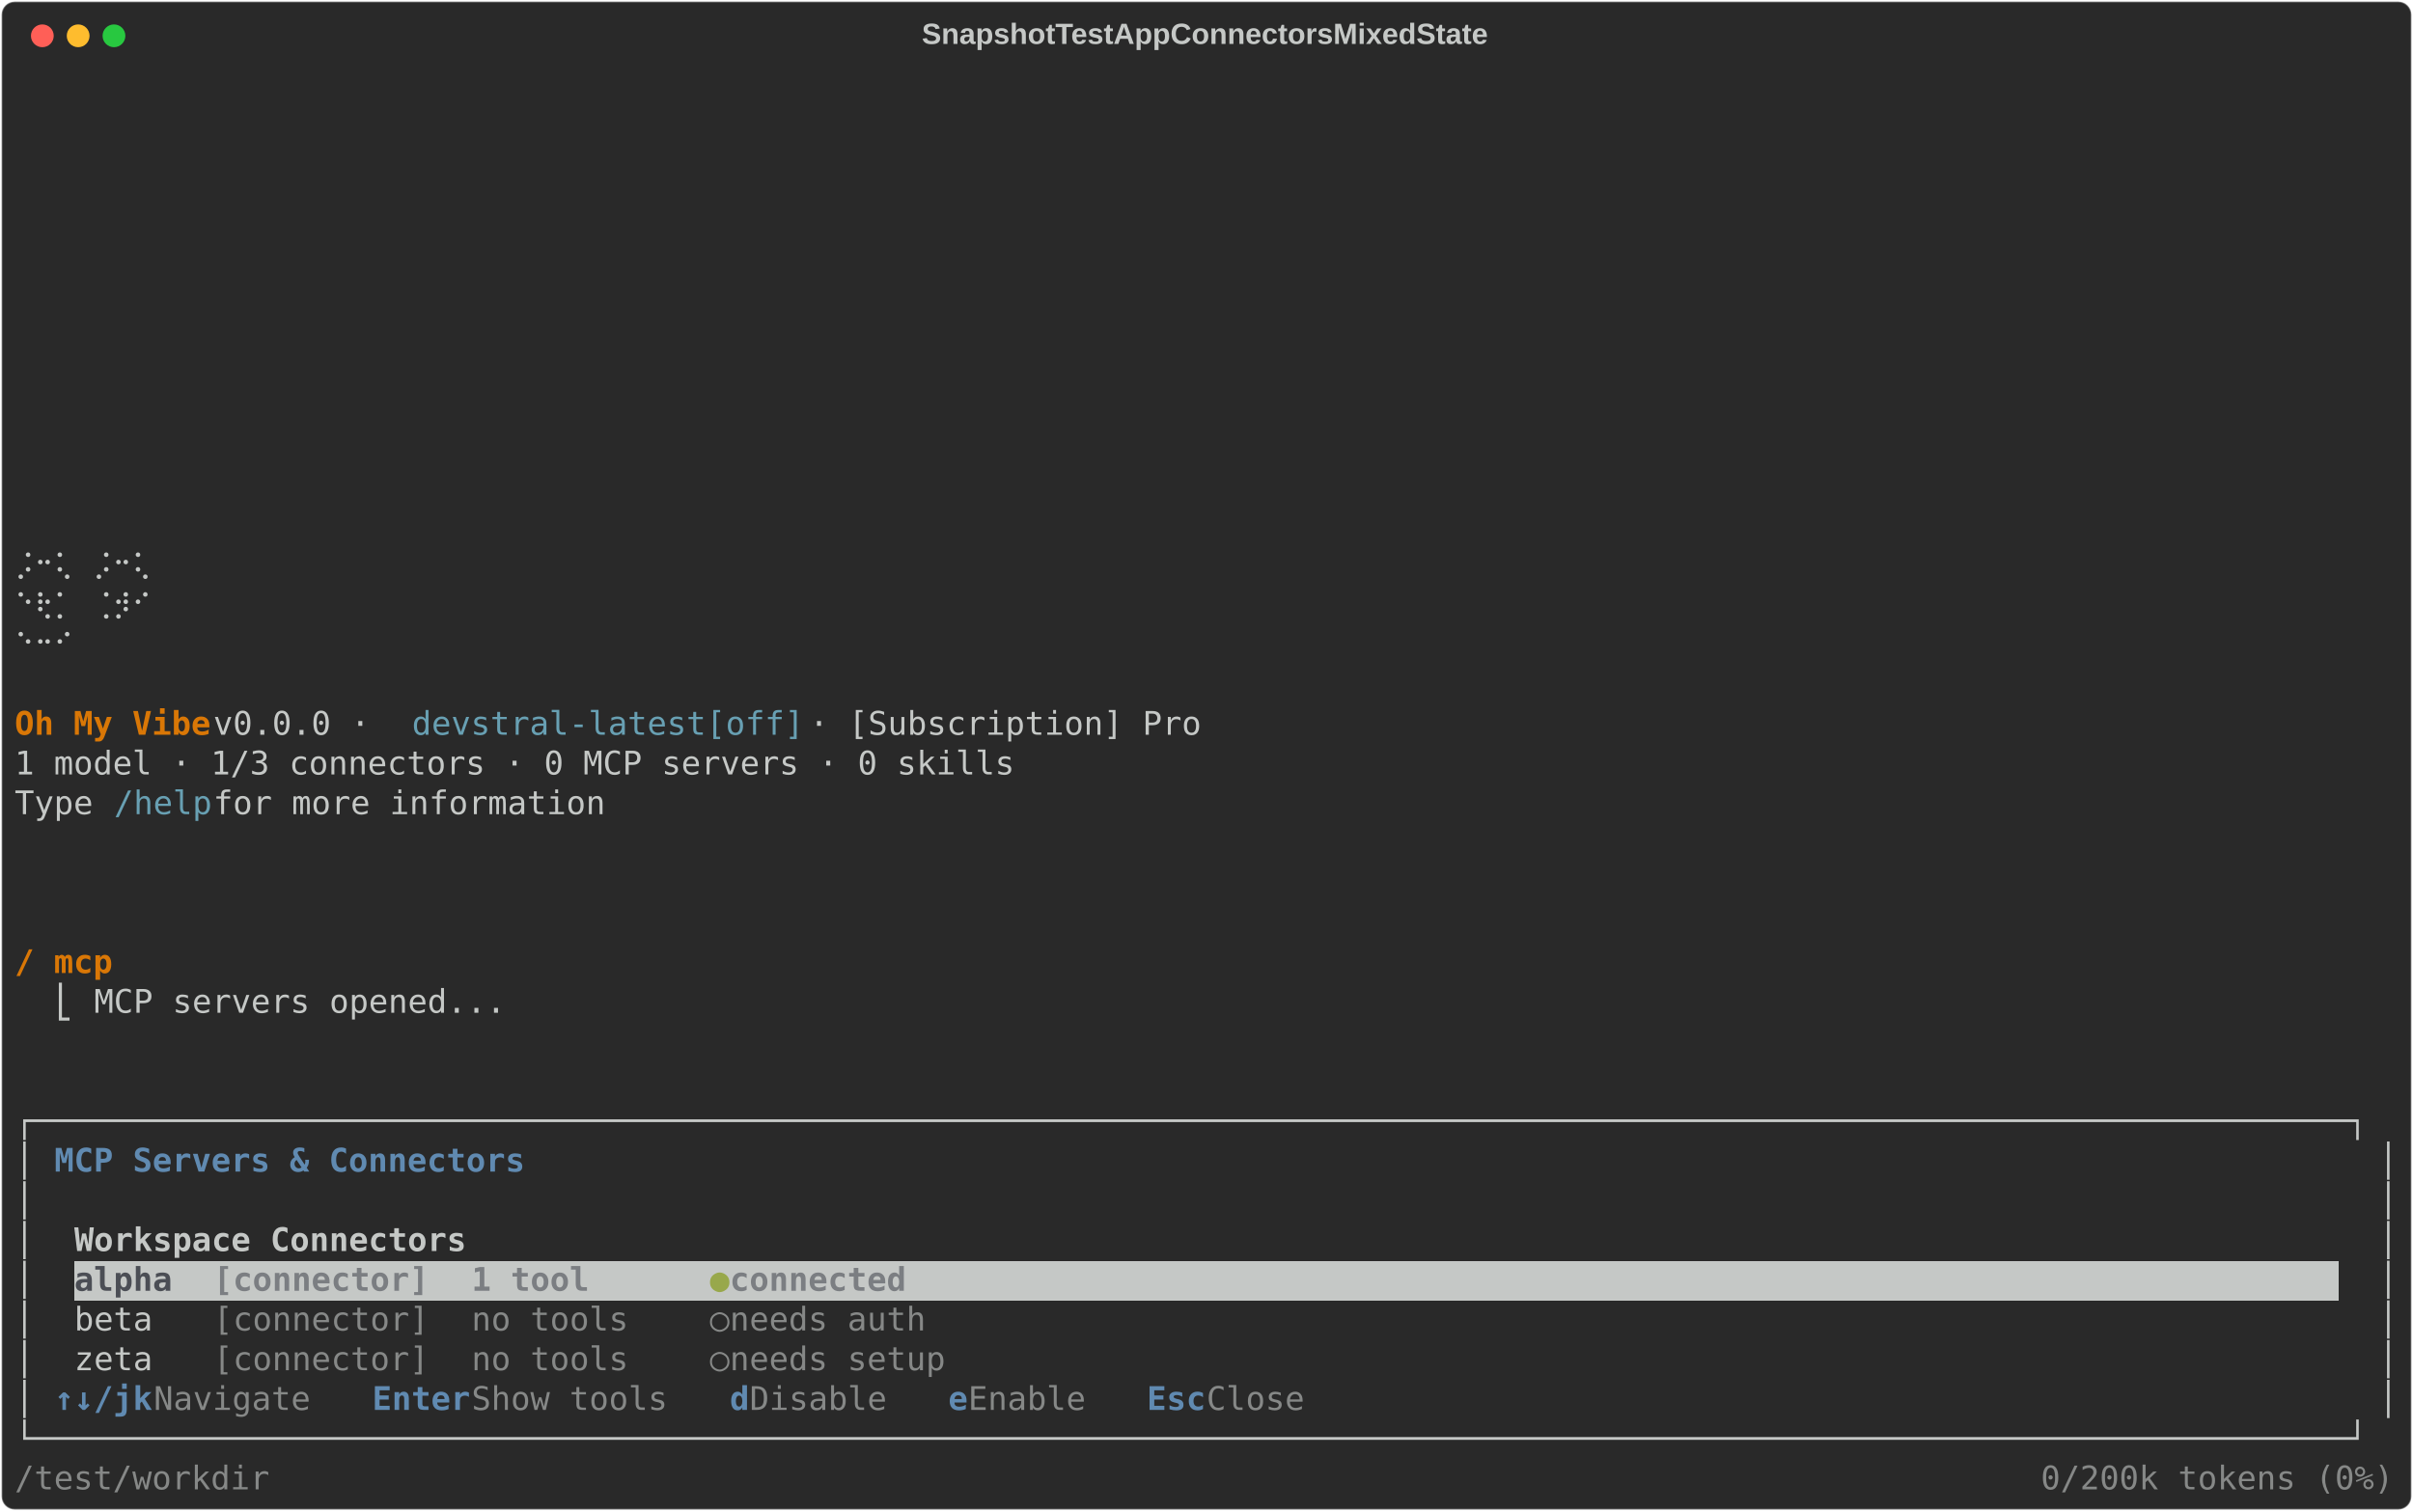
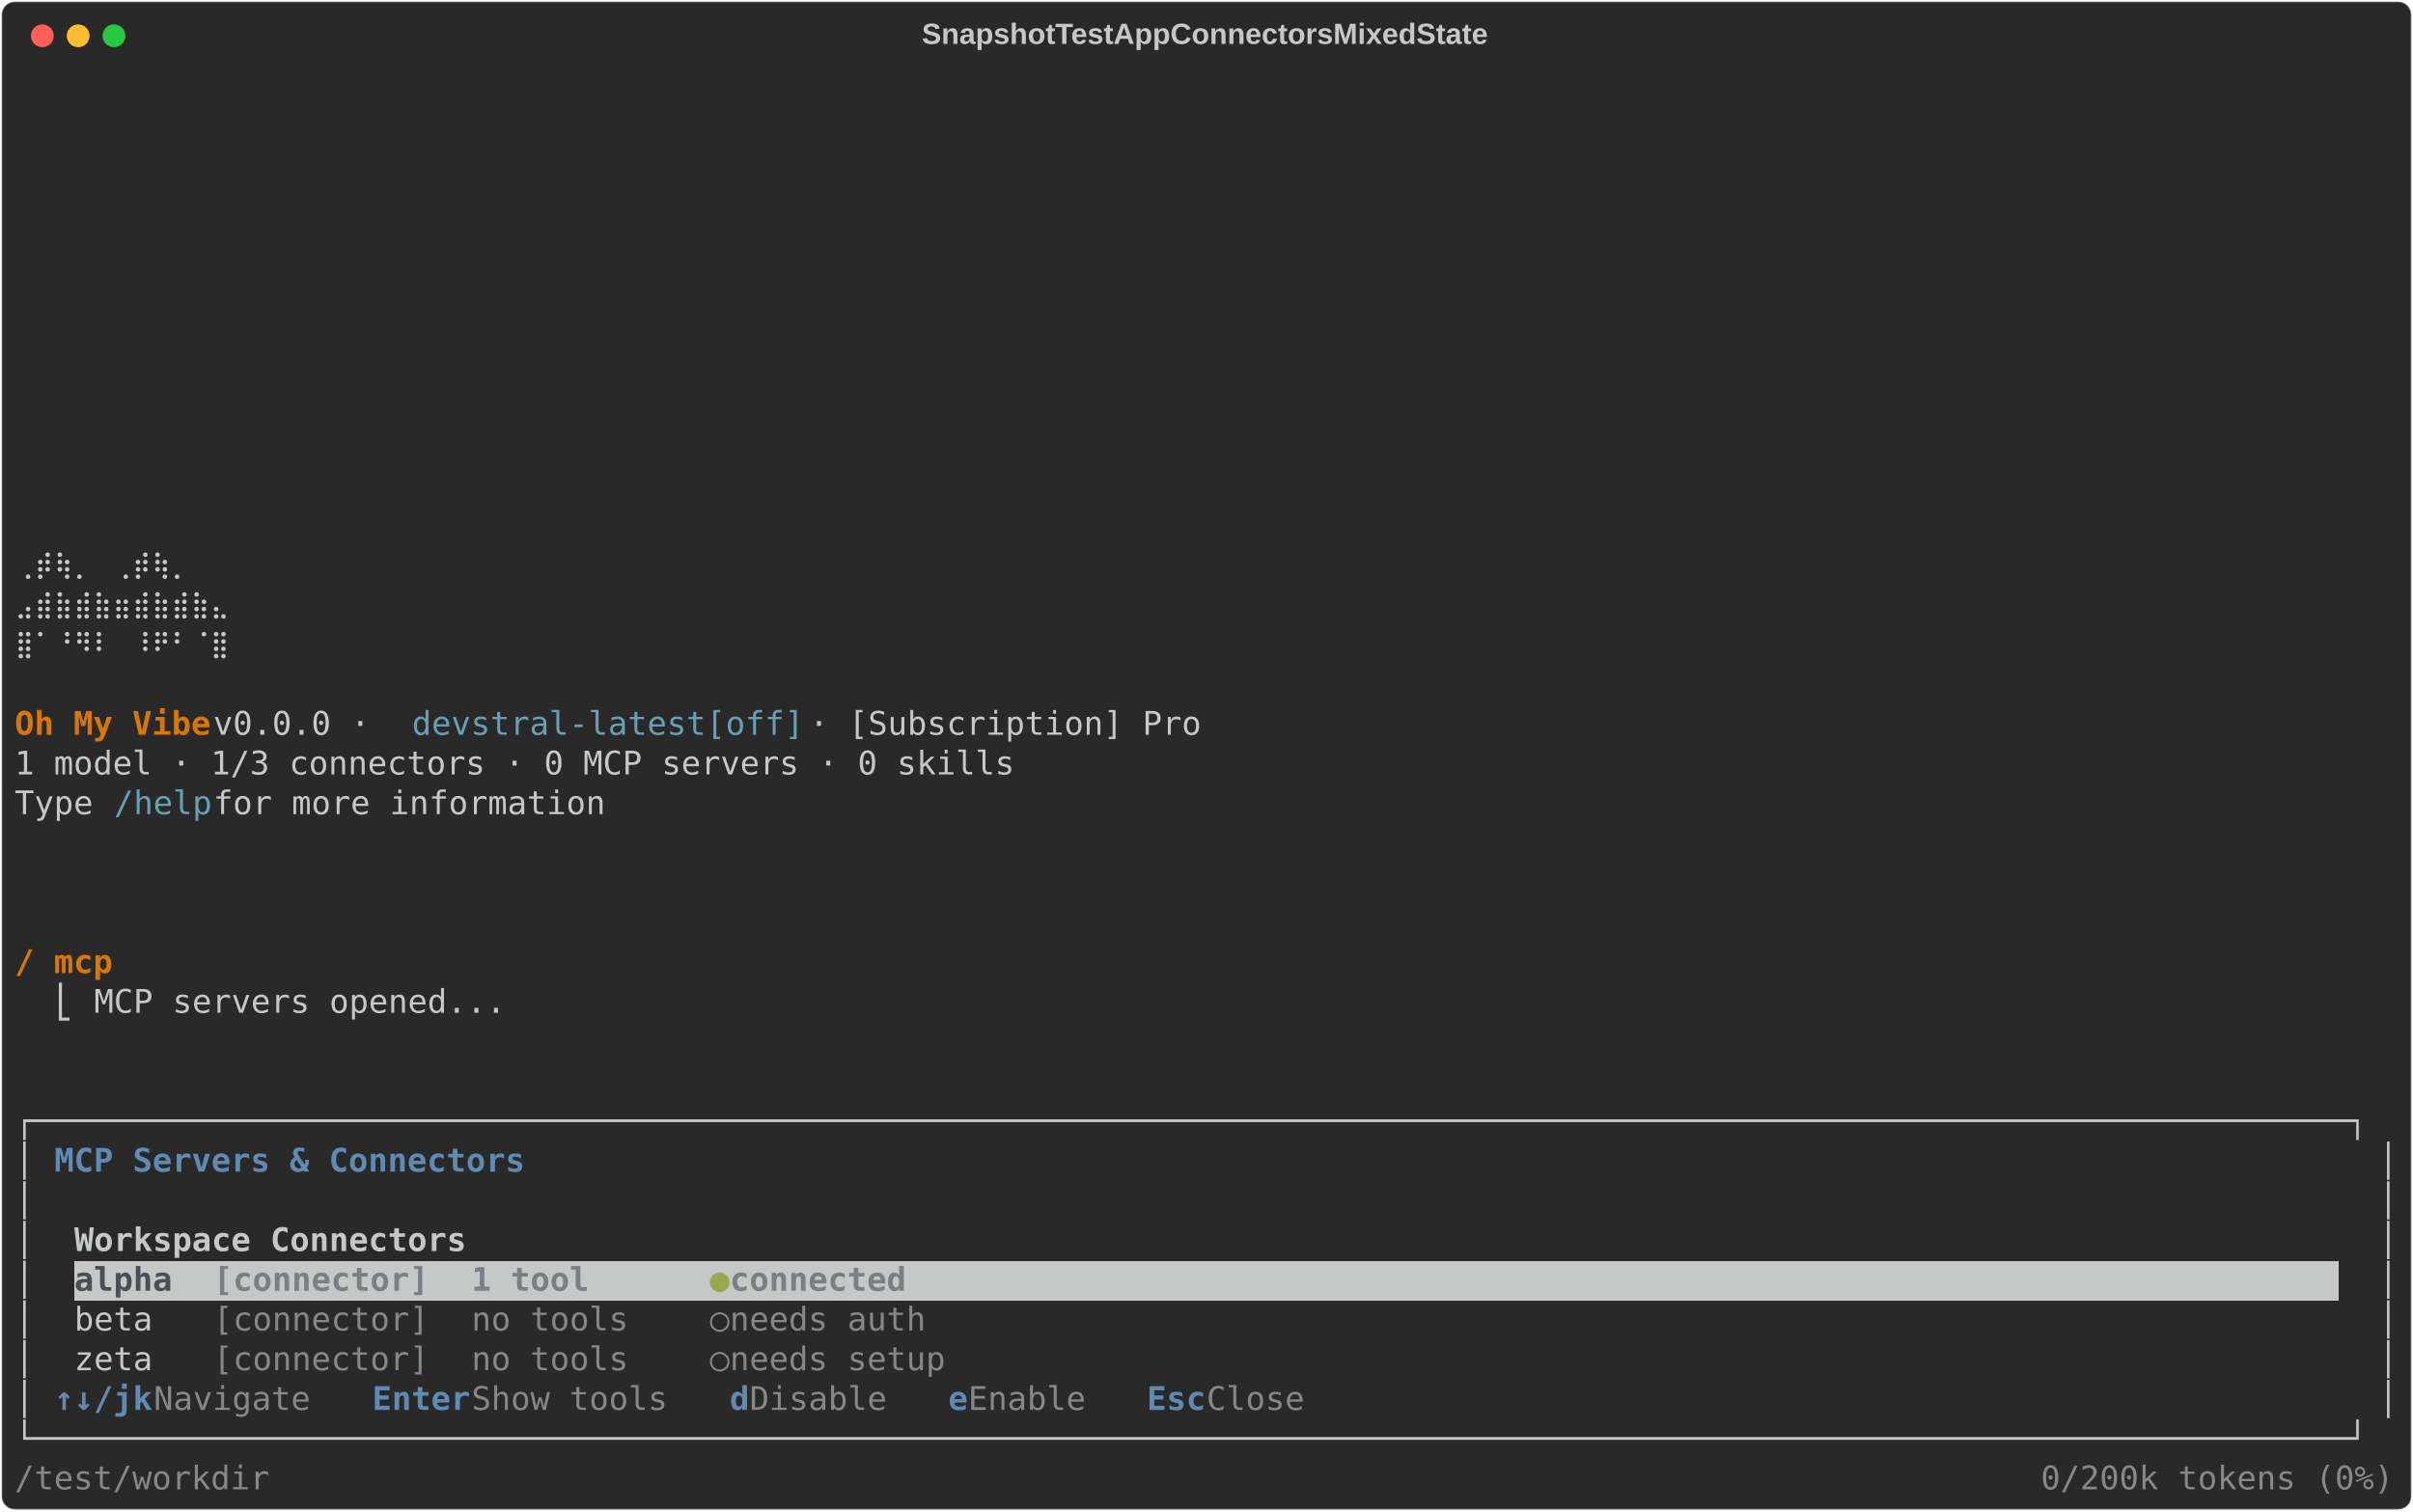
<svg xmlns="http://www.w3.org/2000/svg" class="rich-terminal" viewBox="0 0 1482 928.4">
  <style>

    @font-face {
        font-family: "Fira Code";
        src: local("FiraCode-Regular"),
                url("https://cdnjs.cloudflare.com/ajax/libs/firacode/6.2.0/woff2/FiraCode-Regular.woff2") format("woff2"),
                url("https://cdnjs.cloudflare.com/ajax/libs/firacode/6.2.0/woff/FiraCode-Regular.woff") format("woff");
        font-style: normal;
        font-weight: 400;
    }
    @font-face {
        font-family: "Fira Code";
        src: local("FiraCode-Bold"),
                url("https://cdnjs.cloudflare.com/ajax/libs/firacode/6.2.0/woff2/FiraCode-Bold.woff2") format("woff2"),
                url("https://cdnjs.cloudflare.com/ajax/libs/firacode/6.2.0/woff/FiraCode-Bold.woff") format("woff");
        font-style: bold;
        font-weight: 700;
    }

    .terminal-matrix {
        font-family: Fira Code, monospace;
        font-size: 20px;
        line-height: 24.4px;
        font-variant-east-asian: full-width;
    }

    .terminal-title {
        font-size: 18px;
        font-weight: bold;
        font-family: arial;
    }

    .terminal-r1 { fill: #c5c8c6 }
.terminal-r2 { fill: #d97706;font-weight: bold }
.terminal-r3 { fill: #68a0b3 }
.terminal-r4 { fill: #608ab1;font-weight: bold }
.terminal-r5 { fill: #c5c8c6;font-weight: bold }
.terminal-r6 { fill: #4b4e55;font-weight: bold }
.terminal-r7 { fill: #7b7e82;font-weight: bold }
.terminal-r8 { fill: #98a84b;font-weight: bold }
.terminal-r9 { fill: #868887 }
    </style>
  <defs>
    <clipPath id="terminal-clip-terminal">
      <rect x="0" y="0" width="1463.0" height="877.4" />
    </clipPath>
    <clipPath id="terminal-line-0">
      <rect x="0" y="1.5" width="1464" height="24.65" />
    </clipPath>
    <clipPath id="terminal-line-1">
      <rect x="0" y="25.9" width="1464" height="24.65" />
    </clipPath>
    <clipPath id="terminal-line-2">
      <rect x="0" y="50.3" width="1464" height="24.65" />
    </clipPath>
    <clipPath id="terminal-line-3">
      <rect x="0" y="74.7" width="1464" height="24.65" />
    </clipPath>
    <clipPath id="terminal-line-4">
      <rect x="0" y="99.1" width="1464" height="24.65" />
    </clipPath>
    <clipPath id="terminal-line-5">
      <rect x="0" y="123.5" width="1464" height="24.65" />
    </clipPath>
    <clipPath id="terminal-line-6">
      <rect x="0" y="147.9" width="1464" height="24.65" />
    </clipPath>
    <clipPath id="terminal-line-7">
      <rect x="0" y="172.3" width="1464" height="24.65" />
    </clipPath>
    <clipPath id="terminal-line-8">
      <rect x="0" y="196.7" width="1464" height="24.65" />
    </clipPath>
    <clipPath id="terminal-line-9">
      <rect x="0" y="221.1" width="1464" height="24.65" />
    </clipPath>
    <clipPath id="terminal-line-10">
      <rect x="0" y="245.5" width="1464" height="24.65" />
    </clipPath>
    <clipPath id="terminal-line-11">
      <rect x="0" y="269.9" width="1464" height="24.65" />
    </clipPath>
    <clipPath id="terminal-line-12">
      <rect x="0" y="294.3" width="1464" height="24.65" />
    </clipPath>
    <clipPath id="terminal-line-13">
      <rect x="0" y="318.7" width="1464" height="24.65" />
    </clipPath>
    <clipPath id="terminal-line-14">
      <rect x="0" y="343.1" width="1464" height="24.65" />
    </clipPath>
    <clipPath id="terminal-line-15">
      <rect x="0" y="367.5" width="1464" height="24.65" />
    </clipPath>
    <clipPath id="terminal-line-16">
      <rect x="0" y="391.9" width="1464" height="24.65" />
    </clipPath>
    <clipPath id="terminal-line-17">
      <rect x="0" y="416.3" width="1464" height="24.65" />
    </clipPath>
    <clipPath id="terminal-line-18">
      <rect x="0" y="440.7" width="1464" height="24.65" />
    </clipPath>
    <clipPath id="terminal-line-19">
      <rect x="0" y="465.1" width="1464" height="24.65" />
    </clipPath>
    <clipPath id="terminal-line-20">
      <rect x="0" y="489.5" width="1464" height="24.65" />
    </clipPath>
    <clipPath id="terminal-line-21">
      <rect x="0" y="513.9" width="1464" height="24.65" />
    </clipPath>
    <clipPath id="terminal-line-22">
      <rect x="0" y="538.3" width="1464" height="24.65" />
    </clipPath>
    <clipPath id="terminal-line-23">
      <rect x="0" y="562.7" width="1464" height="24.65" />
    </clipPath>
    <clipPath id="terminal-line-24">
      <rect x="0" y="587.1" width="1464" height="24.65" />
    </clipPath>
    <clipPath id="terminal-line-25">
      <rect x="0" y="611.5" width="1464" height="24.65" />
    </clipPath>
    <clipPath id="terminal-line-26">
      <rect x="0" y="635.9" width="1464" height="24.65" />
    </clipPath>
    <clipPath id="terminal-line-27">
      <rect x="0" y="660.3" width="1464" height="24.65" />
    </clipPath>
    <clipPath id="terminal-line-28">
      <rect x="0" y="684.7" width="1464" height="24.65" />
    </clipPath>
    <clipPath id="terminal-line-29">
      <rect x="0" y="709.1" width="1464" height="24.65" />
    </clipPath>
    <clipPath id="terminal-line-30">
      <rect x="0" y="733.5" width="1464" height="24.65" />
    </clipPath>
    <clipPath id="terminal-line-31">
      <rect x="0" y="757.9" width="1464" height="24.65" />
    </clipPath>
    <clipPath id="terminal-line-32">
      <rect x="0" y="782.3" width="1464" height="24.65" />
    </clipPath>
    <clipPath id="terminal-line-33">
      <rect x="0" y="806.7" width="1464" height="24.65" />
    </clipPath>
    <clipPath id="terminal-line-34">
      <rect x="0" y="831.1" width="1464" height="24.65" />
    </clipPath>
  </defs>
  <rect fill="#292929" stroke="rgba(255,255,255,0.35)" stroke-width="1" x="1" y="1" width="1480" height="926.4" rx="8" />
  <text class="terminal-title" fill="#c5c8c6" text-anchor="middle" x="740" y="27">SnapshotTestAppConnectorsMixedState</text>
  <g transform="translate(26,22)">
    <circle cx="0" cy="0" r="7" fill="#ff5f57" />
    <circle cx="22" cy="0" r="7" fill="#febc2e" />
    <circle cx="44" cy="0" r="7" fill="#28c840" />
  </g>
  <g transform="translate(9, 41)" clip-path="url(#terminal-clip-terminal)">
    <rect fill="#c5c8c6" x="36.6" y="733.5" width="85.4" height="24.65" shape-rendering="crispEdges" />
    <rect fill="#c5c8c6" x="122" y="733.5" width="158.6" height="24.65" shape-rendering="crispEdges" />
    <rect fill="#c5c8c6" x="280.6" y="733.5" width="122" height="24.65" shape-rendering="crispEdges" />
    <rect fill="#c5c8c6" x="402.6" y="733.5" width="24.4" height="24.65" shape-rendering="crispEdges" />
    <rect fill="#c5c8c6" x="427" y="733.5" width="12.2" height="24.65" shape-rendering="crispEdges" />
    <rect fill="#c5c8c6" x="439.2" y="733.5" width="122" height="24.65" shape-rendering="crispEdges" />
    <rect fill="#c5c8c6" x="561.2" y="733.5" width="866.2" height="24.65" shape-rendering="crispEdges" />
    <g class="terminal-matrix">
      <text class="terminal-r1" x="1464" y="20" textLength="12.2" clip-path="url(#terminal-line-0)">
</text>
      <text class="terminal-r1" x="1464" y="44.4" textLength="12.2" clip-path="url(#terminal-line-1)">
</text>
      <text class="terminal-r1" x="1464" y="68.8" textLength="12.2" clip-path="url(#terminal-line-2)">
</text>
      <text class="terminal-r1" x="1464" y="93.2" textLength="12.2" clip-path="url(#terminal-line-3)">
</text>
      <text class="terminal-r1" x="1464" y="117.6" textLength="12.2" clip-path="url(#terminal-line-4)">
</text>
      <text class="terminal-r1" x="1464" y="142" textLength="12.2" clip-path="url(#terminal-line-5)">
</text>
      <text class="terminal-r1" x="1464" y="166.4" textLength="12.2" clip-path="url(#terminal-line-6)">
</text>
      <text class="terminal-r1" x="1464" y="190.8" textLength="12.2" clip-path="url(#terminal-line-7)">
</text>
      <text class="terminal-r1" x="1464" y="215.2" textLength="12.2" clip-path="url(#terminal-line-8)">
</text>
      <text class="terminal-r1" x="1464" y="239.6" textLength="12.2" clip-path="url(#terminal-line-9)">
</text>
      <text class="terminal-r1" x="1464" y="264" textLength="12.2" clip-path="url(#terminal-line-10)">
</text>
      <text class="terminal-r1" x="1464" y="288.4" textLength="12.2" clip-path="url(#terminal-line-11)">
</text>
-       <text class="terminal-r1" x="0" y="312.8" textLength="134.2" clip-path="url(#terminal-line-12)">  ⡨⠒⢅ ⡨⠒⢅  </text>
+       <text class="terminal-r1" x="0" y="312.8" textLength="146.4" clip-path="url(#terminal-line-12)"> ⢀⡾⢷⡀ ⢀⡾⢷⡀  </text>
      <text class="terminal-r1" x="1464" y="312.8" textLength="12.2" clip-path="url(#terminal-line-12)">
</text>
-       <text class="terminal-r1" x="0" y="337.2" textLength="134.2" clip-path="url(#terminal-line-13)">  ⠑⢗⡁ ⢈⡺⠊  </text>
+       <text class="terminal-r1" x="0" y="337.2" textLength="146.4" clip-path="url(#terminal-line-13)">⣠⣾⣷⣾⣷⣶⣾⣷⣾⣷⣄ </text>
      <text class="terminal-r1" x="1464" y="337.2" textLength="12.2" clip-path="url(#terminal-line-13)">
</text>
-       <text class="terminal-r1" x="0" y="361.6" textLength="134.2" clip-path="url(#terminal-line-14)">    ⠑⠒⠊    </text>
+       <text class="terminal-r1" x="0" y="361.6" textLength="146.4" clip-path="url(#terminal-line-14)">⣿⠁⠘⠻⠇ ⠸⠟⠃⠈⣿ </text>
      <text class="terminal-r1" x="1464" y="361.6" textLength="12.2" clip-path="url(#terminal-line-14)">
</text>
      <text class="terminal-r1" x="1464" y="386" textLength="12.2" clip-path="url(#terminal-line-15)">
</text>
      <text class="terminal-r2" x="0" y="410.4" textLength="122" clip-path="url(#terminal-line-16)">Oh My Vibe</text>
      <text class="terminal-r1" x="122" y="410.4" textLength="122" clip-path="url(#terminal-line-16)"> v0.0.0 · </text>
      <text class="terminal-r3" x="244" y="410.4" textLength="244" clip-path="url(#terminal-line-16)">devstral-latest[off]</text>
      <text class="terminal-r1" x="488" y="410.4" textLength="256.2" clip-path="url(#terminal-line-16)"> · [Subscription] Pro</text>
      <text class="terminal-r1" x="1464" y="410.4" textLength="12.2" clip-path="url(#terminal-line-16)">
</text>
      <text class="terminal-r1" x="0" y="434.8" textLength="622.2" clip-path="url(#terminal-line-17)">1 model · 1/3 connectors · 0 MCP servers · 0 skills</text>
      <text class="terminal-r1" x="1464" y="434.8" textLength="12.2" clip-path="url(#terminal-line-17)">
</text>
      <text class="terminal-r1" x="0" y="459.2" textLength="61" clip-path="url(#terminal-line-18)">Type </text>
      <text class="terminal-r3" x="61" y="459.2" textLength="61" clip-path="url(#terminal-line-18)">/help</text>
      <text class="terminal-r1" x="122" y="459.2" textLength="256.2" clip-path="url(#terminal-line-18)"> for more information</text>
      <text class="terminal-r1" x="1464" y="459.2" textLength="12.2" clip-path="url(#terminal-line-18)">
</text>
      <text class="terminal-r1" x="1464" y="483.6" textLength="12.2" clip-path="url(#terminal-line-19)">
</text>
      <text class="terminal-r1" x="1464" y="508" textLength="12.2" clip-path="url(#terminal-line-20)">
</text>
      <text class="terminal-r1" x="1464" y="532.4" textLength="12.2" clip-path="url(#terminal-line-21)">
</text>
      <text class="terminal-r2" x="0" y="556.8" textLength="61" clip-path="url(#terminal-line-22)">/ mcp</text>
      <text class="terminal-r1" x="1464" y="556.8" textLength="12.2" clip-path="url(#terminal-line-22)">
</text>
      <text class="terminal-r1" x="24.4" y="581.2" textLength="12.2" clip-path="url(#terminal-line-23)">⎣</text>
      <text class="terminal-r1" x="48.8" y="581.2" textLength="256.2" clip-path="url(#terminal-line-23)">MCP servers opened...</text>
      <text class="terminal-r1" x="1464" y="581.2" textLength="12.2" clip-path="url(#terminal-line-23)">
</text>
      <text class="terminal-r1" x="1464" y="605.6" textLength="12.2" clip-path="url(#terminal-line-24)">
</text>
      <text class="terminal-r1" x="1464" y="630" textLength="12.2" clip-path="url(#terminal-line-25)">
</text>
      <text class="terminal-r1" x="0" y="654.4" textLength="1464" clip-path="url(#terminal-line-26)">┌──────────────────────────────────────────────────────────────────────────────────────────────────────────────────────┐</text>
      <text class="terminal-r1" x="1464" y="654.4" textLength="12.2" clip-path="url(#terminal-line-26)">
</text>
      <text class="terminal-r1" x="0" y="678.8" textLength="12.2" clip-path="url(#terminal-line-27)">│</text>
      <text class="terminal-r4" x="24.4" y="678.8" textLength="292.8" clip-path="url(#terminal-line-27)">MCP Servers &amp; Connectors</text>
      <text class="terminal-r1" x="1451.8" y="678.8" textLength="12.2" clip-path="url(#terminal-line-27)">│</text>
      <text class="terminal-r1" x="1464" y="678.8" textLength="12.2" clip-path="url(#terminal-line-27)">
</text>
      <text class="terminal-r1" x="0" y="703.2" textLength="12.2" clip-path="url(#terminal-line-28)">│</text>
      <text class="terminal-r1" x="1451.8" y="703.2" textLength="12.2" clip-path="url(#terminal-line-28)">│</text>
      <text class="terminal-r1" x="1464" y="703.2" textLength="12.2" clip-path="url(#terminal-line-28)">
</text>
      <text class="terminal-r1" x="0" y="727.6" textLength="12.2" clip-path="url(#terminal-line-29)">│</text>
      <text class="terminal-r5" x="36.6" y="727.6" textLength="244" clip-path="url(#terminal-line-29)">Workspace Connectors</text>
      <text class="terminal-r1" x="1451.8" y="727.6" textLength="12.2" clip-path="url(#terminal-line-29)">│</text>
      <text class="terminal-r1" x="1464" y="727.6" textLength="12.2" clip-path="url(#terminal-line-29)">
</text>
      <text class="terminal-r1" x="0" y="752" textLength="12.2" clip-path="url(#terminal-line-30)">│</text>
      <text class="terminal-r6" x="36.6" y="752" textLength="85.4" clip-path="url(#terminal-line-30)">  alpha</text>
      <text class="terminal-r7" x="122" y="752" textLength="158.6" clip-path="url(#terminal-line-30)">  [connector]</text>
      <text class="terminal-r7" x="280.6" y="752" textLength="122" clip-path="url(#terminal-line-30)">  1 tool  </text>
      <text class="terminal-r8" x="427" y="752" textLength="12.2" clip-path="url(#terminal-line-30)">●</text>
      <text class="terminal-r7" x="439.2" y="752" textLength="122" clip-path="url(#terminal-line-30)"> connected</text>
      <text class="terminal-r1" x="1451.8" y="752" textLength="12.2" clip-path="url(#terminal-line-30)">│</text>
      <text class="terminal-r1" x="1464" y="752" textLength="12.2" clip-path="url(#terminal-line-30)">
</text>
      <text class="terminal-r1" x="0" y="776.4" textLength="12.2" clip-path="url(#terminal-line-31)">│</text>
      <text class="terminal-r1" x="36.6" y="776.4" textLength="85.4" clip-path="url(#terminal-line-31)">  beta </text>
      <text class="terminal-r9" x="122" y="776.4" textLength="158.6" clip-path="url(#terminal-line-31)">  [connector]</text>
      <text class="terminal-r9" x="280.6" y="776.4" textLength="122" clip-path="url(#terminal-line-31)">  no tools</text>
      <text class="terminal-r9" x="427" y="776.4" textLength="12.2" clip-path="url(#terminal-line-31)">○</text>
      <text class="terminal-r9" x="439.2" y="776.4" textLength="134.2" clip-path="url(#terminal-line-31)"> needs auth</text>
      <text class="terminal-r1" x="1451.8" y="776.4" textLength="12.2" clip-path="url(#terminal-line-31)">│</text>
      <text class="terminal-r1" x="1464" y="776.4" textLength="12.2" clip-path="url(#terminal-line-31)">
</text>
      <text class="terminal-r1" x="0" y="800.8" textLength="12.2" clip-path="url(#terminal-line-32)">│</text>
      <text class="terminal-r1" x="36.6" y="800.8" textLength="85.4" clip-path="url(#terminal-line-32)">  zeta </text>
      <text class="terminal-r9" x="122" y="800.8" textLength="158.6" clip-path="url(#terminal-line-32)">  [connector]</text>
      <text class="terminal-r9" x="280.6" y="800.8" textLength="122" clip-path="url(#terminal-line-32)">  no tools</text>
      <text class="terminal-r9" x="427" y="800.8" textLength="12.2" clip-path="url(#terminal-line-32)">○</text>
      <text class="terminal-r9" x="439.2" y="800.8" textLength="146.4" clip-path="url(#terminal-line-32)"> needs setup</text>
      <text class="terminal-r1" x="1451.8" y="800.8" textLength="12.2" clip-path="url(#terminal-line-32)">│</text>
      <text class="terminal-r1" x="1464" y="800.8" textLength="12.2" clip-path="url(#terminal-line-32)">
</text>
      <text class="terminal-r1" x="0" y="825.2" textLength="12.2" clip-path="url(#terminal-line-33)">│</text>
      <text class="terminal-r4" x="24.4" y="825.2" textLength="61" clip-path="url(#terminal-line-33)">↑↓/jk</text>
      <text class="terminal-r9" x="85.4" y="825.2" textLength="134.2" clip-path="url(#terminal-line-33)"> Navigate  </text>
      <text class="terminal-r4" x="219.6" y="825.2" textLength="61" clip-path="url(#terminal-line-33)">Enter</text>
      <text class="terminal-r9" x="280.6" y="825.2" textLength="158.6" clip-path="url(#terminal-line-33)"> Show tools  </text>
      <text class="terminal-r4" x="439.2" y="825.2" textLength="12.2" clip-path="url(#terminal-line-33)">d</text>
      <text class="terminal-r9" x="451.4" y="825.2" textLength="122" clip-path="url(#terminal-line-33)"> Disable  </text>
      <text class="terminal-r4" x="573.4" y="825.2" textLength="12.2" clip-path="url(#terminal-line-33)">e</text>
      <text class="terminal-r9" x="585.6" y="825.2" textLength="109.8" clip-path="url(#terminal-line-33)"> Enable  </text>
      <text class="terminal-r4" x="695.4" y="825.2" textLength="36.6" clip-path="url(#terminal-line-33)">Esc</text>
      <text class="terminal-r9" x="732" y="825.2" textLength="73.2" clip-path="url(#terminal-line-33)"> Close</text>
      <text class="terminal-r1" x="1451.8" y="825.2" textLength="12.2" clip-path="url(#terminal-line-33)">│</text>
      <text class="terminal-r1" x="1464" y="825.2" textLength="12.2" clip-path="url(#terminal-line-33)">
</text>
      <text class="terminal-r1" x="0" y="849.6" textLength="1464" clip-path="url(#terminal-line-34)">└──────────────────────────────────────────────────────────────────────────────────────────────────────────────────────┘</text>
      <text class="terminal-r1" x="1464" y="849.6" textLength="12.2" clip-path="url(#terminal-line-34)">
</text>
      <text class="terminal-r9" x="0" y="874" textLength="158.6" clip-path="url(#terminal-line-35)">/test/workdir</text>
      <text class="terminal-r9" x="1244.4" y="874" textLength="219.6" clip-path="url(#terminal-line-35)">0/200k tokens (0%)</text>
    </g>
  </g>
</svg>
